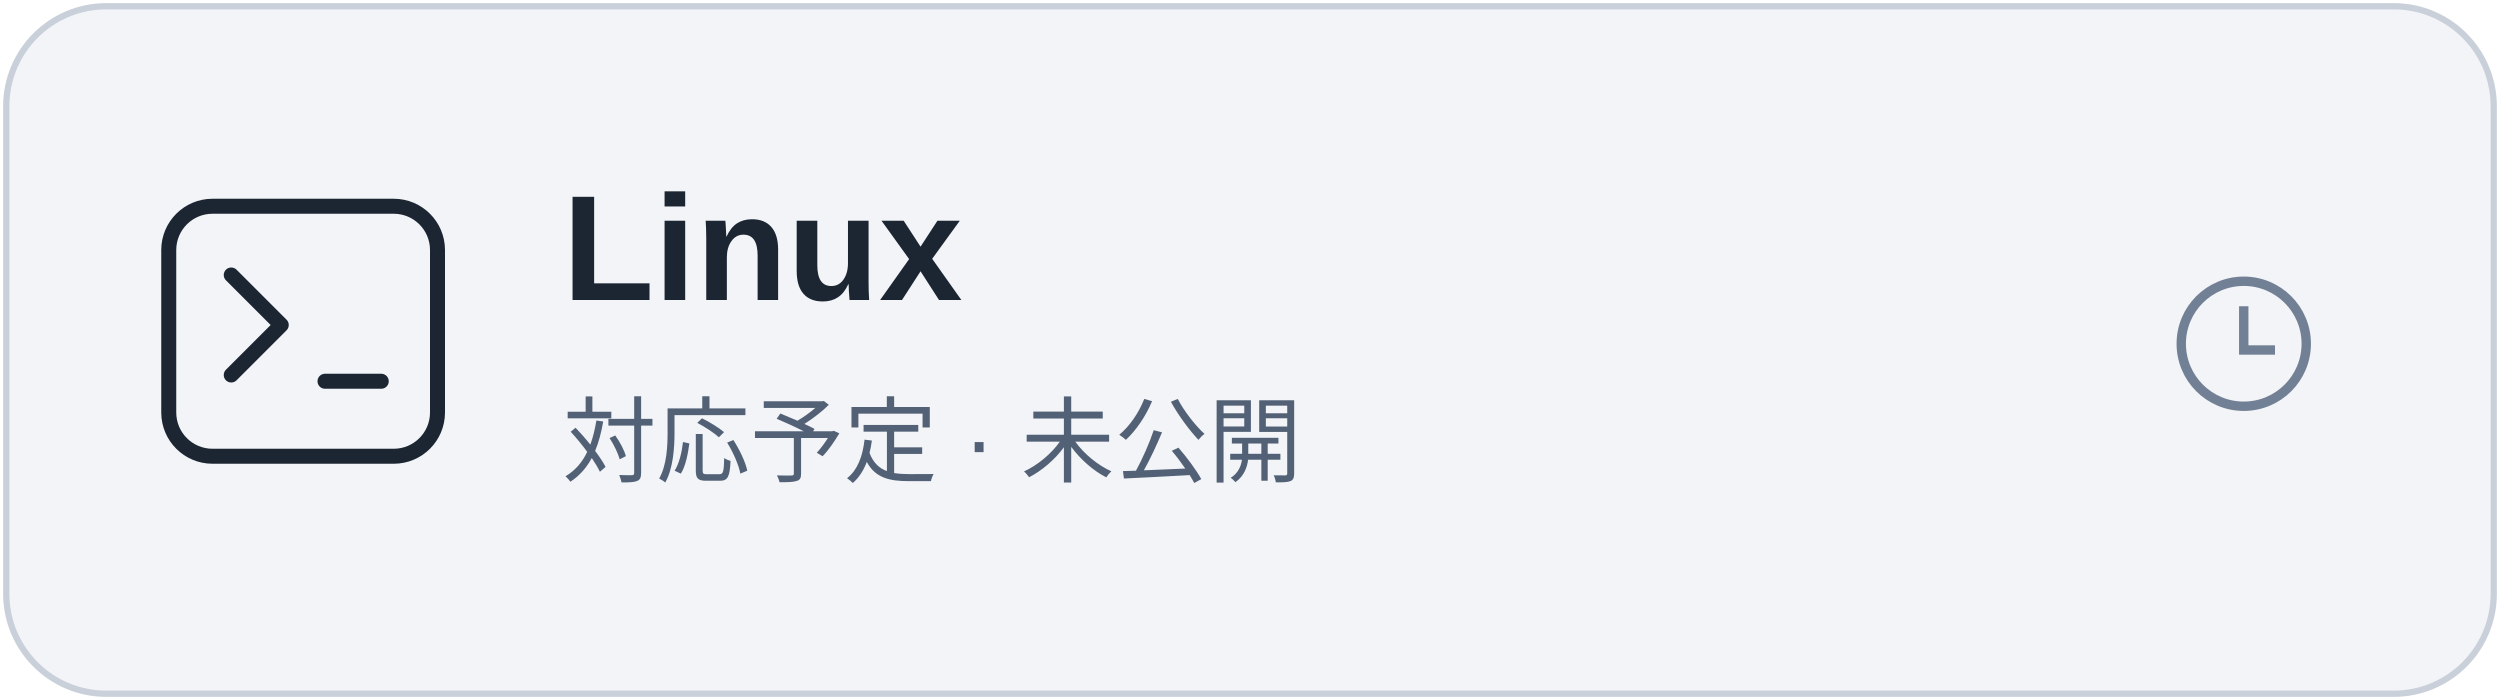
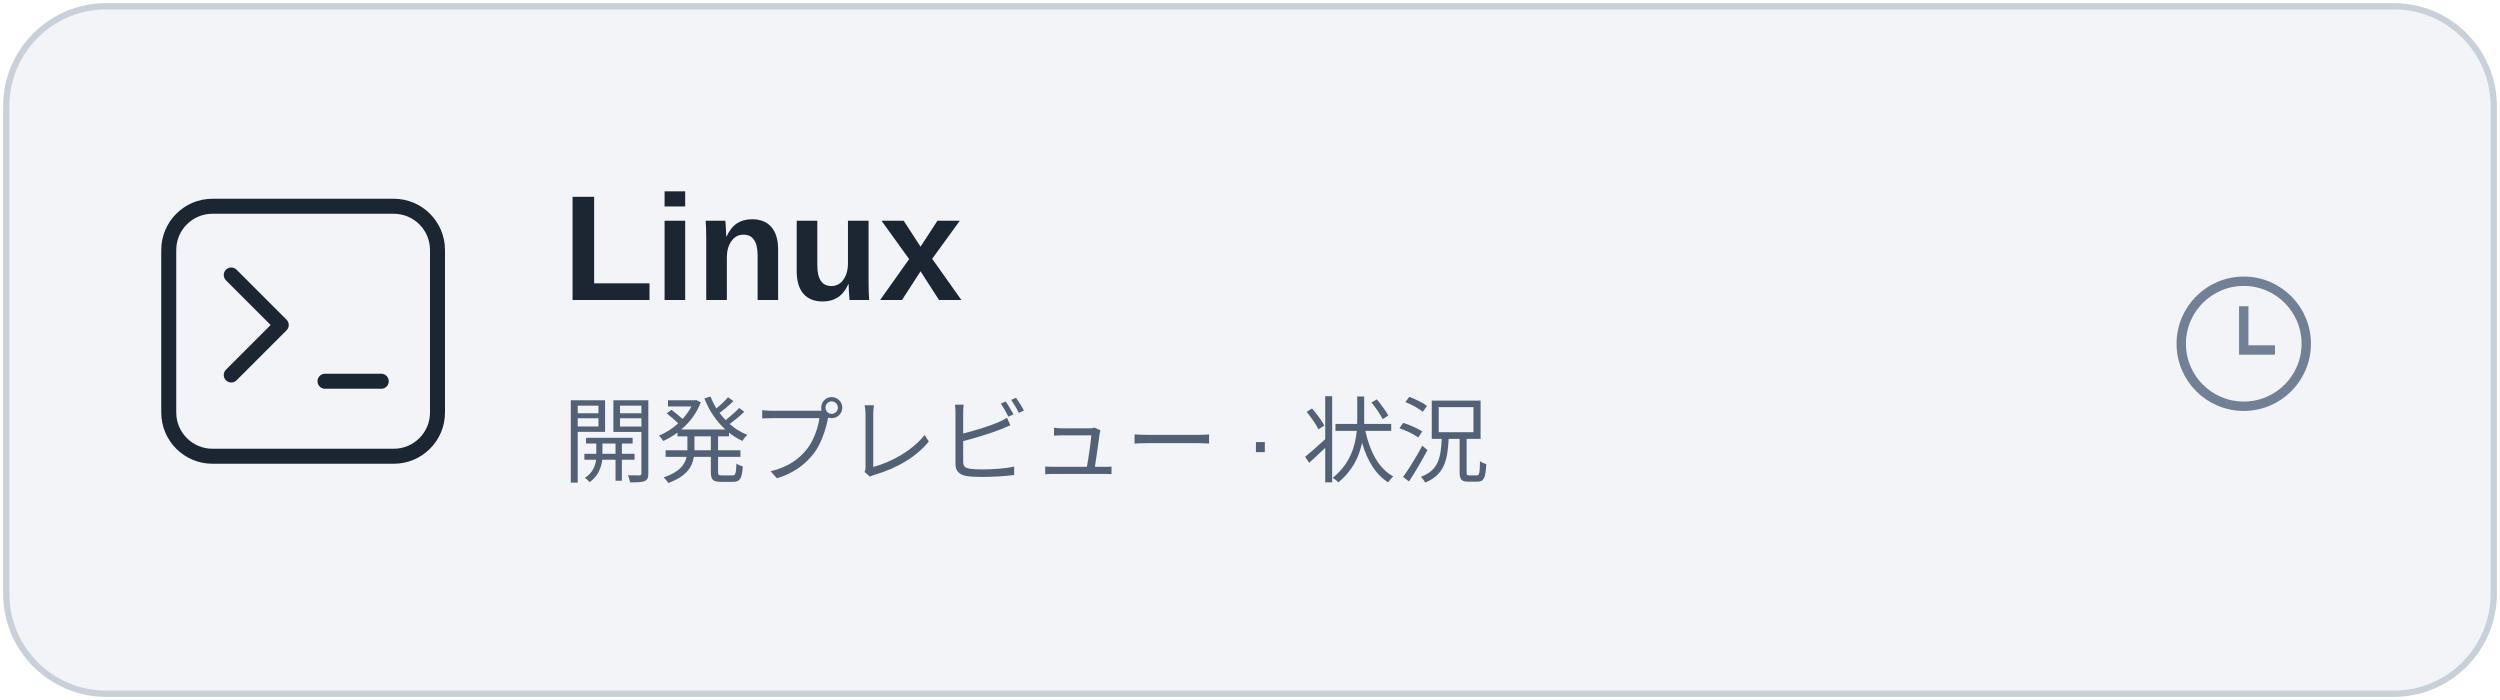
<svg xmlns="http://www.w3.org/2000/svg" width="400" height="112" viewBox="0 0 400 112" role="img" aria-labelledby="title" lang="ja">
  <rect x="1" y="1" width="398" height="110" rx="16" fill="#f2f4f7" stroke="#c9d0da" />
  <g fill="none" stroke="#1c2633" stroke-width="2.4" stroke-linecap="round" stroke-linejoin="round">
    <rect x="27" y="33" width="43" height="40" rx="7" />
    <path d="m37 44 8 8-8 8m15 1h9" />
  </g>
  <text x="90" y="48" font-family="Arial,&quot;Hiragino Kaku Gothic ProN&quot;,&quot;Yu Gothic&quot;,sans-serif" font-size="24" font-weight="700" fill="#1c2633">Linux</text>
-   <text x="90" y="76" font-family="Arial,&quot;Hiragino Kaku Gothic ProN&quot;,&quot;Yu Gothic&quot;,sans-serif" font-size="15" fill="#526176">対応予定 · 未公開</text>
+   <text x="90" y="76" font-family="Arial,&quot;Hiragino Kaku Gothic ProN&quot;,&quot;Yu Gothic&quot;,sans-serif" font-size="15" fill="#526176">開発プレビュー · 状況</text>
  <circle cx="359" cy="55" r="10" fill="none" stroke="#718094" stroke-width="1.5" />
  <path d="M359 49v7h5" fill="none" stroke="#718094" stroke-width="1.5" />
</svg>
